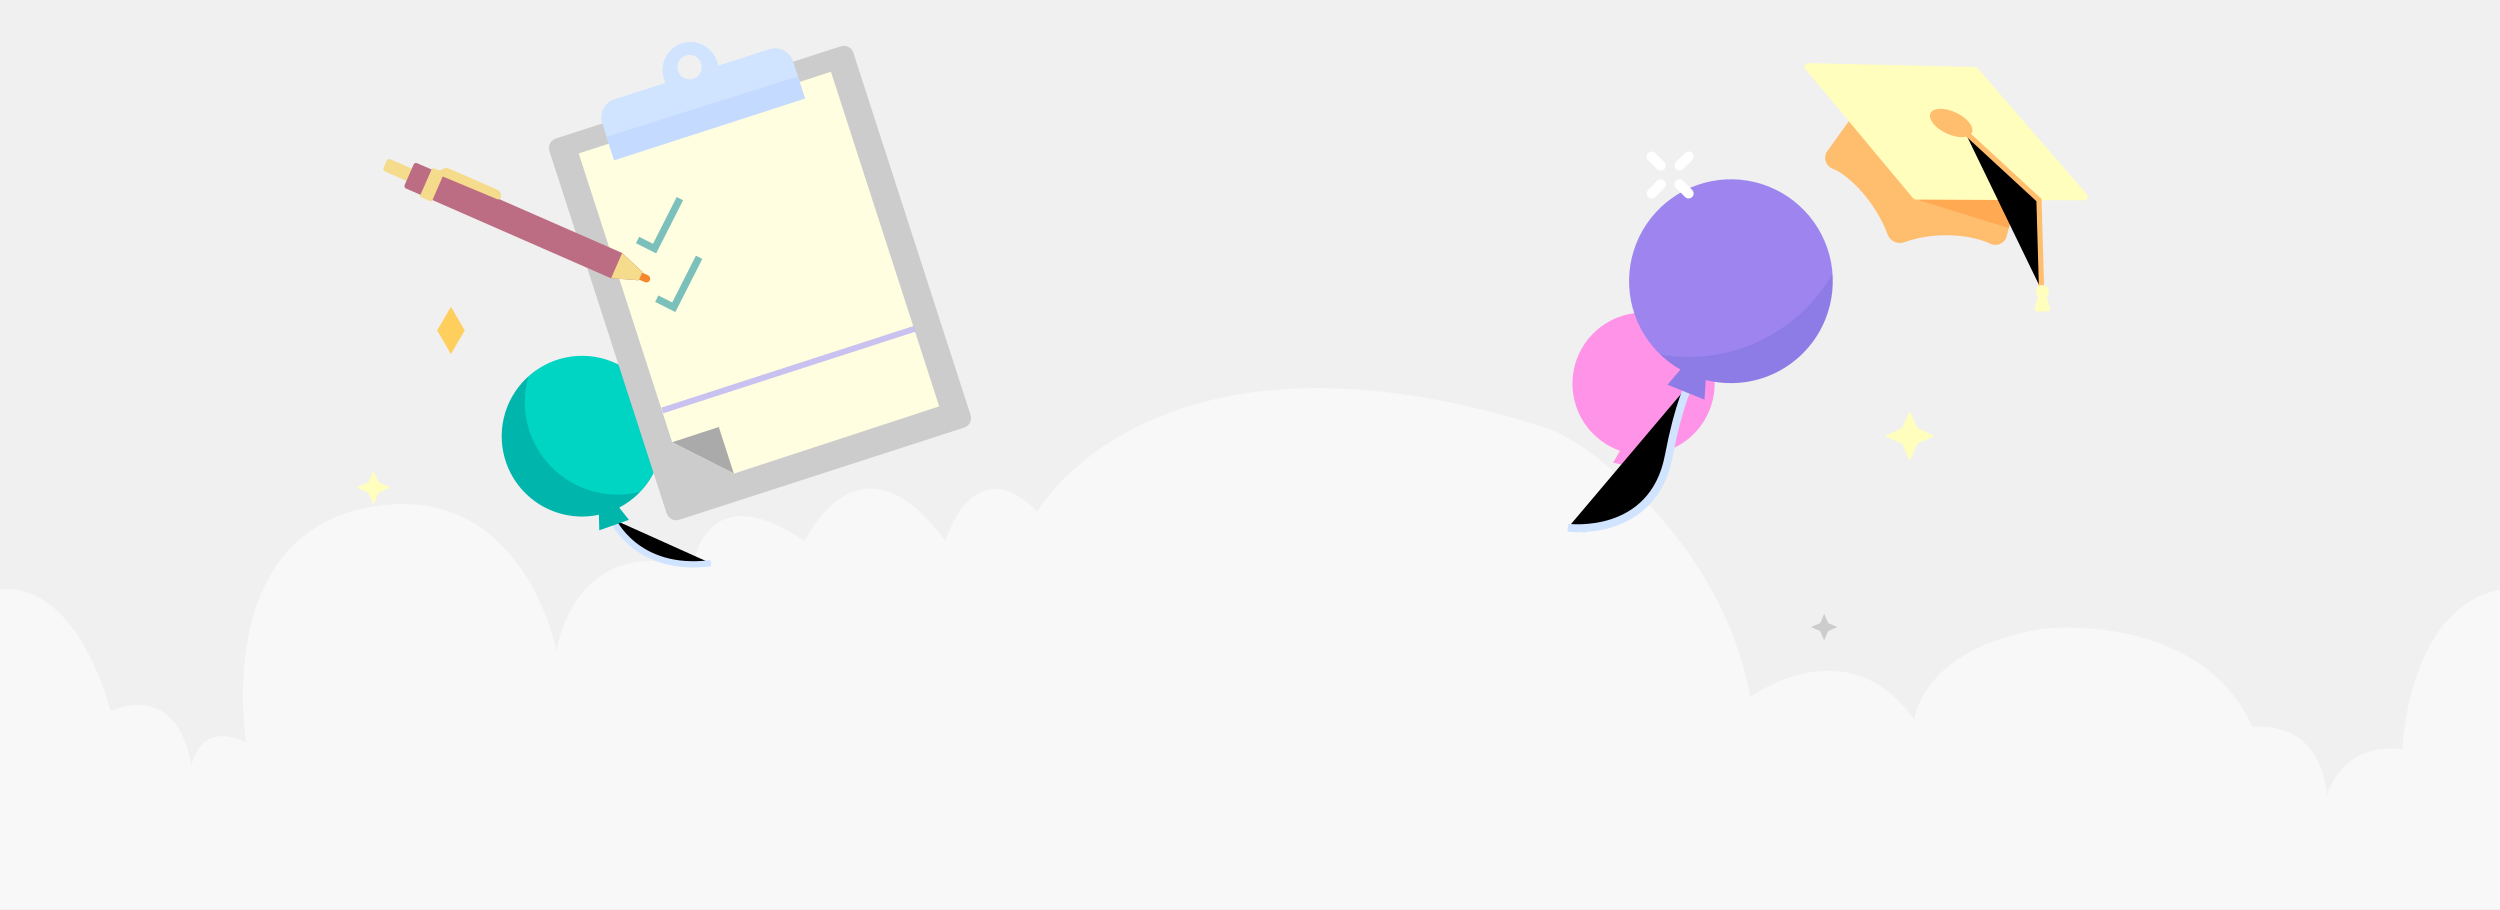
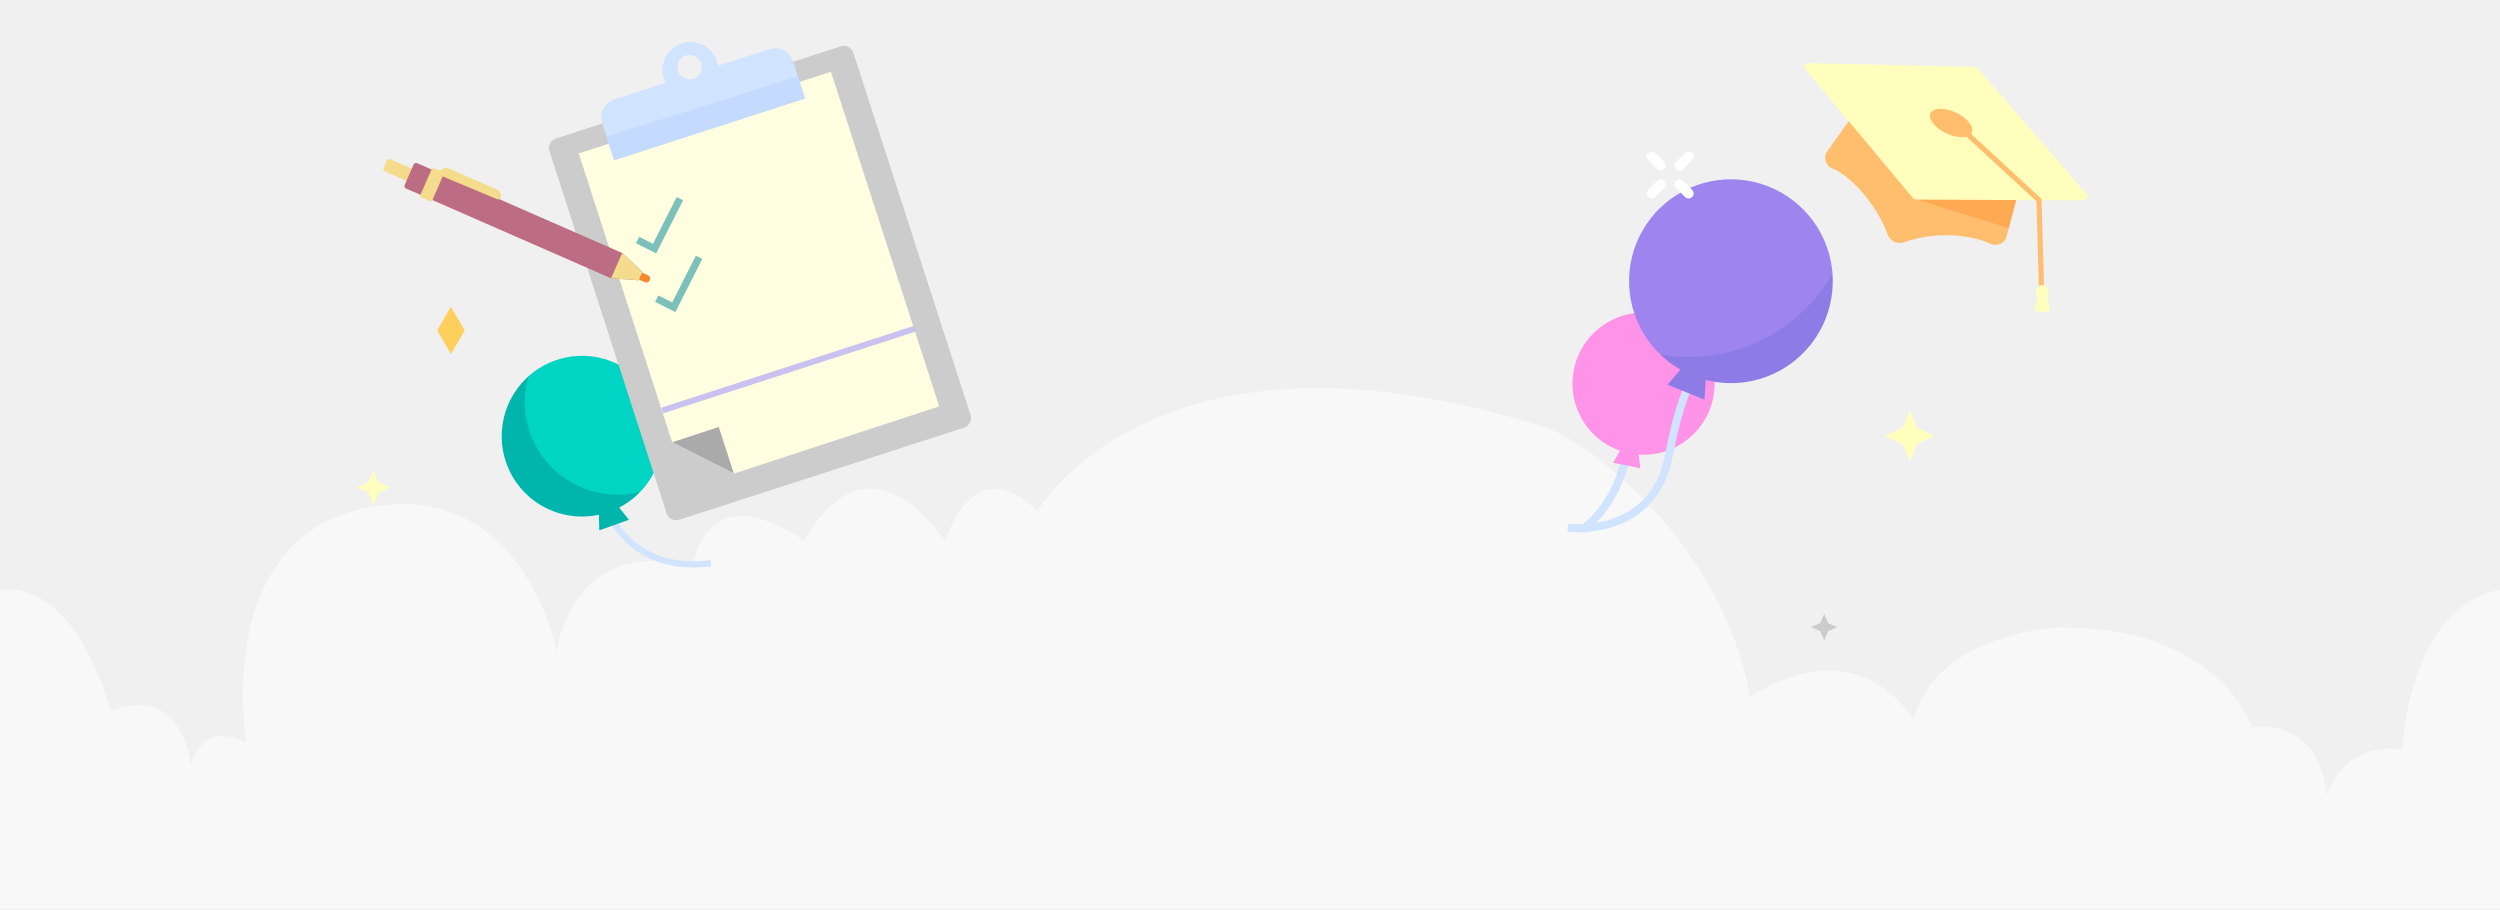
<svg xmlns="http://www.w3.org/2000/svg" width="660" height="240" viewBox="0 0 660 240">
  <path fill="#fff" opacity="0.5" d="M 634.2,197.85 C 618,195.7 614.32,210 614.32,210 c -2.06,-21 -19.59,-18 -19.59,-18 -14.14,-31 -55.39,-26 -55.39,-26 -32,5 -34,24 -34,24 -17.53,-25 -43.31,-6 -43.31,-6 -7.22,-41 -43.34,-67.72 -53.62,-71 C 305,80 273.85,135 273.85,135 c -17,-17 -24.29,7.83 -24.29,7.83 -22.7,-31.18 -37.12,0 -37.12,0 -26.83,-18.18 -29.56,7 -29.56,7 -31.65,-9.23 -35.95,22 -35.95,22 0,0 -8.72,-45.83 -49.93,-37.83 -41.21,8 -32,62 -32,62 -12.37,-6 -14.44,6 -14.44,6 C 46.44,179 29.24,187.71 29.24,187.71 18.58,151 0,155.7 0,155.7 V 240 h 660 v -84.3 c -24.45,4.7 -25.8,42.15 -25.8,42.15 z" />
  <path fill-rule="evenodd" clip-rule="evenodd" d="M480.53 164.5L478.19 165.5C478.177 165.5 478.164 165.505 478.155 165.515C478.145 165.524 478.14 165.537 478.14 165.55C478.14 165.563 478.145 165.576 478.155 165.585C478.164 165.595 478.177 165.6 478.19 165.6L480.53 166.6L481.53 168.95C481.535 168.958 481.543 168.965 481.552 168.97C481.56 168.974 481.57 168.977 481.58 168.977C481.59 168.977 481.6 168.974 481.608 168.97C481.617 168.965 481.624 168.958 481.63 168.95L482.63 166.6L484.97 165.6C484.983 165.6 484.996 165.595 485.005 165.585C485.015 165.576 485.02 165.563 485.02 165.55C485.02 165.537 485.015 165.524 485.005 165.515C484.996 165.505 484.983 165.5 484.97 165.5L482.63 164.5L481.63 162.16C481.624 162.152 481.617 162.145 481.608 162.14C481.6 162.136 481.59 162.133 481.58 162.133C481.57 162.133 481.56 162.136 481.552 162.14C481.543 162.145 481.535 162.152 481.53 162.16L480.53 164.5C480.53 164.5 480.54 164.5 480.53 164.5Z" fill="#CCCCCC" />
  <path d="M525.39 64.33C521.53 62.4 511.99 60.66 502.71 63.95C501.866 64.258 500.935 64.221 500.119 63.846C499.303 63.472 498.667 62.79 498.35 61.95C495.18 53.3 488.06 46.15 483.82 44.55C483.419 44.394 483.055 44.157 482.75 43.854C482.445 43.55 482.206 43.188 482.047 42.788C481.889 42.388 481.814 41.96 481.829 41.53C481.843 41.101 481.945 40.678 482.13 40.29L489.64 29.82L533 50.2L529.63 62.85C529.454 63.23 529.203 63.57 528.892 63.851C528.582 64.132 528.218 64.348 527.823 64.486C527.427 64.624 527.008 64.682 526.591 64.655C526.173 64.628 525.764 64.517 525.39 64.33Z" fill="#FFBE6E" />
  <g style="mix-blend-mode:multiply" opacity="0.43">
    <path d="M530.31 60.21L506 52.67L532.98 50.2L530.31 60.21Z" fill="#FFBE6E" />
  </g>
  <path d="M521.2 17.67L477.57 16.67C477.356 16.632 477.135 16.666 476.942 16.764C476.748 16.863 476.592 17.023 476.497 17.218C476.402 17.414 476.374 17.635 476.416 17.848C476.458 18.061 476.568 18.255 476.73 18.4L504.93 52.19C505.062 52.346 505.225 52.471 505.41 52.557C505.595 52.644 505.796 52.689 506 52.69L550 52.89C550.215 52.923 550.435 52.885 550.627 52.782C550.818 52.678 550.971 52.515 551.061 52.317C551.152 52.119 551.175 51.897 551.128 51.685C551.081 51.472 550.966 51.281 550.8 51.14L522.21 18.14C522.081 17.999 521.925 17.885 521.752 17.804C521.579 17.724 521.391 17.678 521.2 17.67Z" fill="#FFFEBD" />
  <path d="M520.561 35.034C521.269 33.53 519.4 31.161 516.386 29.743C513.373 28.325 510.356 28.395 509.649 29.899C508.941 31.403 510.81 33.772 513.823 35.19C516.836 36.608 519.853 36.538 520.561 35.034Z" fill="#FFBE6E" />
-   <path d="M518.68 34.73L538.29 52.82L538.98 76.62" stroke="#FFBE6E" stroke-width="1.37" stroke-miterlimit="10" />
+   <path d="M518.68 34.73L538.29 52.82L538.98 76.62" fill="none" stroke="#FFBE6E" stroke-width="1.37" stroke-miterlimit="10" />
  <path d="M541.21 81.32L540.36 78.22C540.529 78.061 540.663 77.868 540.754 77.655C540.845 77.442 540.891 77.212 540.89 76.98C540.893 76.694 540.825 76.411 540.692 76.157C540.558 75.904 540.363 75.688 540.125 75.529C539.887 75.37 539.613 75.273 539.328 75.247C539.042 75.22 538.755 75.266 538.492 75.379C538.229 75.492 537.998 75.669 537.82 75.893C537.643 76.118 537.524 76.384 537.475 76.666C537.426 76.948 537.449 77.238 537.54 77.51C537.632 77.781 537.79 78.025 538 78.22L537.15 81.32C537.121 81.428 537.117 81.541 537.138 81.65C537.16 81.76 537.206 81.863 537.274 81.952C537.341 82.041 537.429 82.113 537.528 82.163C537.628 82.213 537.738 82.239 537.85 82.24H540.54C540.649 82.235 540.756 82.205 540.852 82.153C540.948 82.102 541.031 82.029 541.095 81.941C541.16 81.852 541.203 81.751 541.223 81.643C541.243 81.536 541.239 81.425 541.21 81.32Z" fill="#FFFEBD" />
  <path d="M97.25 127.35L94.32 128.65C94.31 128.656 94.301 128.665 94.295 128.676C94.289 128.686 94.286 128.698 94.286 128.71C94.286 128.722 94.289 128.734 94.295 128.744C94.301 128.755 94.31 128.764 94.32 128.77L97.25 130.07L98.55 133C98.556 133.01 98.565 133.019 98.576 133.025C98.586 133.031 98.598 133.034 98.61 133.034C98.622 133.034 98.634 133.031 98.644 133.025C98.655 133.019 98.664 133.01 98.67 133L99.97 130.07L102.9 128.77C102.91 128.764 102.919 128.755 102.925 128.744C102.931 128.734 102.934 128.722 102.934 128.71C102.934 128.698 102.931 128.686 102.925 128.676C102.919 128.665 102.91 128.656 102.9 128.65L99.97 127.35L98.67 124.42C98.664 124.41 98.655 124.401 98.644 124.395C98.634 124.389 98.622 124.386 98.61 124.386C98.598 124.386 98.586 124.389 98.576 124.395C98.565 124.401 98.556 124.41 98.55 124.42L97.25 127.35Z" fill="#FFFEBD" />
  <path d="M115.46 87.14C115.44 87.166 115.43 87.198 115.43 87.23C115.43 87.263 115.44 87.294 115.46 87.32L119 93.4C119 93.48 119.08 93.48 119.1 93.4L122.64 87.32C122.663 87.296 122.676 87.264 122.676 87.23C122.676 87.197 122.663 87.164 122.64 87.14L119.1 81.06C119.1 80.98 119.02 80.98 119 81.06L115.46 87.14Z" fill="#FFCF5E" />
-   <path d="M161.65 137C161.65 137 167.82 151.21 187.65 148.69" stroke="#D0E3FF" stroke-width="1.65" stroke-miterlimit="10" />
+   <path d="M161.65 137C161.65 137 167.82 151.21 187.65 148.69" fill="none" stroke="#D0E3FF" stroke-width="1.65" stroke-miterlimit="10" />
  <path d="M133.7 122.36C132.319 118.524 132.072 114.371 132.988 110.398C133.905 106.425 135.946 102.8 138.868 99.956C141.79 97.112 145.469 95.17 149.465 94.361C153.462 93.553 157.606 93.912 161.404 95.397C165.201 96.881 168.491 99.427 170.88 102.732C173.269 106.036 174.656 109.958 174.875 114.03C175.094 118.101 174.135 122.149 172.115 125.691C170.094 129.232 167.096 132.117 163.48 134L166.03 137.23L158.21 140L158.11 135.89C153.093 136.972 147.853 136.196 143.364 133.708C138.875 131.22 135.442 127.188 133.7 122.36Z" fill="#00B5AB" />
  <g style="mix-blend-mode:overlay" opacity="0.44">
    <path d="M146.46 95.19C150.967 93.558 155.894 93.501 160.437 95.028C164.98 96.556 168.872 99.578 171.476 103.602C174.081 107.626 175.245 112.414 174.779 117.184C174.313 121.955 172.244 126.426 168.91 129.87C166.675 130.431 164.372 130.67 162.07 130.58C155.583 130.33 149.461 127.514 145.05 122.751C140.639 117.987 138.301 111.667 138.55 105.18C138.641 103.199 138.977 101.238 139.55 99.34C141.568 97.529 143.913 96.121 146.46 95.19Z" fill="#83F9D4" />
  </g>
-   <path d="M429.08 121.37C429.08 121.37 426.85 133.37 417.53 139.88" stroke="#D0E3FF" stroke-width="2.09" stroke-miterlimit="10" />
+   <path d="M429.08 121.37C429.08 121.37 426.85 133.37 417.53 139.88" fill="none" stroke="#D0E3FF" stroke-width="2.09" stroke-miterlimit="10" />
  <path fill-rule="evenodd" clip-rule="evenodd" d="M452.27 105.11C453.004 101.579 452.706 97.911 451.41 94.545C450.114 91.179 447.877 88.258 444.964 86.131C442.052 84.004 438.588 82.76 434.987 82.55C431.387 82.34 427.802 83.171 424.662 84.945C421.521 86.719 418.959 89.36 417.28 92.552C415.601 95.745 414.878 99.353 415.196 102.945C415.515 106.538 416.862 109.963 419.075 112.81C421.289 115.657 424.277 117.806 427.68 119L425.86 122.15L433.05 123.62L432.62 120.01C437.143 120.32 441.625 118.981 445.237 116.242C448.849 113.503 451.348 109.549 452.27 105.11Z" fill="#FF93E7" />
-   <path d="M452.05 94.23C452.05 94.23 445.65 93.64 440.57 120.33C436.39 142.25 413.92 139.33 413.92 139.33" stroke="#D0E3FF" stroke-width="2.09" stroke-miterlimit="10" />
+   <path d="M452.05 94.23C452.05 94.23 445.65 93.64 440.57 120.33C436.39 142.25 413.92 139.33 413.92 139.33" fill="none" stroke="#D0E3FF" stroke-width="2.09" stroke-miterlimit="10" />
  <path fill-rule="evenodd" clip-rule="evenodd" d="M481.88 84.34C483.823 79.554 484.346 74.31 483.388 69.234C482.429 64.158 480.029 59.466 476.474 55.719C472.919 51.971 468.36 49.327 463.342 48.102C458.324 46.877 453.059 47.123 448.177 48.812C443.295 50.5 439.003 53.558 435.814 57.621C432.624 61.684 430.672 66.58 430.192 71.723C429.711 76.866 430.722 82.038 433.103 86.622C435.484 91.206 439.136 95.007 443.62 97.57L440.23 101.57L449.99 105.52L450.31 100.31C456.614 101.922 463.288 101.191 469.094 98.254C474.9 95.317 479.443 90.373 481.88 84.34Z" fill="#8D7CE6" />
  <g style="mix-blend-mode:overlay" opacity="0.35">
    <path fill-rule="evenodd" clip-rule="evenodd" d="M483.77 72.27C483.454 67.921 482.085 63.714 479.781 60.012C477.477 56.309 474.308 53.223 470.545 51.019C466.783 48.814 462.541 47.557 458.185 47.357C453.829 47.157 449.49 48.019 445.541 49.869C441.593 51.719 438.154 54.502 435.52 57.977C432.886 61.453 431.137 65.516 430.423 69.818C429.71 74.12 430.053 78.531 431.423 82.67C432.794 86.81 435.15 90.554 438.29 93.58C447.141 95.123 456.253 93.906 464.389 90.093C472.525 86.281 479.291 80.059 483.77 72.27Z" fill="#B699FF" />
  </g>
  <path d="M221.935 12.232L146.771 36.553C145.368 37.007 144.599 38.512 145.053 39.915L175.98 135.496C176.434 136.899 177.939 137.668 179.342 137.214L254.506 112.894C255.909 112.44 256.678 110.934 256.224 109.531L225.297 13.95C224.843 12.547 223.338 11.778 221.935 12.232Z" fill="#CCCCCC" />
  <path d="M247.95 107.28L181.44 129.06L152.78 40.5L219.37 18.95L247.95 107.28Z" fill="#FFFEE0" />
  <path opacity="0.5" d="M174.84 108.36L241.42 86.81" stroke="#9385FF" stroke-width="1.58" stroke-miterlimit="10" />
  <path fill-rule="evenodd" clip-rule="evenodd" d="M189.76 112.72L177.42 116.76L193.74 125.03L189.76 112.72Z" fill="#AAAAAA" />
  <path fill-rule="evenodd" clip-rule="evenodd" d="M177.42 116.76L193.74 125.03L180.43 131.47L177.42 116.76Z" fill="#CCCCCC" />
  <path d="M180.33 52.87L178.65 52.02L172.39 64.37L168.74 62.52L167.89 64.2L173.22 66.9L180.33 52.87Z" fill="#7BC0BB" />
  <path d="M185.41 68.35L183.72 67.5L177.46 79.85L173.81 78L172.96 79.69L178.29 82.39L185.41 68.35Z" fill="#7BC0BB" />
  <path d="M203.05 13L189.65 17.33L189.4 16.57C189.144 15.601 188.693 14.695 188.074 13.907C187.456 13.118 186.683 12.464 185.804 11.985C184.924 11.505 183.956 11.209 182.958 11.117C181.961 11.024 180.955 11.135 180.002 11.444C179.049 11.753 178.168 12.253 177.415 12.914C176.662 13.575 176.051 14.382 175.621 15.287C175.19 16.192 174.948 17.174 174.91 18.176C174.872 19.177 175.039 20.175 175.4 21.11L175.65 21.87L162.25 26.21C161.614 26.408 161.024 26.732 160.515 27.161C160.005 27.591 159.587 28.118 159.284 28.711C158.982 29.305 158.8 29.952 158.752 30.617C158.703 31.281 158.787 31.949 159 32.58L162.13 42.3L212.53 26L209.4 16.28C209.205 15.644 208.884 15.053 208.457 14.542C208.031 14.031 207.506 13.61 206.915 13.305C206.323 12.999 205.677 12.815 205.013 12.763C204.349 12.71 203.682 12.791 203.05 13ZM183.05 20.78C182.444 20.976 181.794 20.988 181.181 20.815C180.569 20.642 180.021 20.291 179.608 19.806C179.195 19.322 178.935 18.726 178.86 18.094C178.786 17.461 178.9 16.821 179.189 16.254C179.479 15.687 179.929 15.218 180.485 14.907C181.04 14.596 181.676 14.457 182.31 14.507C182.945 14.556 183.551 14.793 184.051 15.187C184.551 15.581 184.923 16.115 185.12 16.72C185.254 17.128 185.306 17.558 185.272 17.986C185.238 18.414 185.119 18.83 184.921 19.211C184.724 19.592 184.452 19.93 184.122 20.205C183.792 20.479 183.411 20.685 183 20.81L183.05 20.78Z" fill="#D0E3FF" />
  <path d="M162.12 42.3L212.53 25.99L210.59 20.18L160.13 36.1L162.12 42.3Z" fill="#C4DBFF" />
  <path d="M170.248 74.49L168.104 73.551L168.907 71.719L171.05 72.658C171.293 72.764 171.484 72.963 171.58 73.21C171.677 73.457 171.671 73.732 171.565 73.975C171.459 74.218 171.26 74.409 171.013 74.505C170.766 74.602 170.491 74.596 170.248 74.49Z" fill="#F5872C" />
  <path d="M101.275 44.209L102.029 42.487C102.116 42.287 102.279 42.131 102.482 42.052C102.684 41.973 102.91 41.977 103.109 42.064L111.591 45.779L110.175 49.013L101.702 45.302C101.501 45.214 101.342 45.049 101.262 44.844C101.182 44.639 101.187 44.41 101.275 44.209Z" fill="#F5DB8C" />
  <path d="M164.25 66.79L169.6 71.79L168.65 74L161.33 73.48L107.17 49.76C107.006 49.688 106.878 49.553 106.812 49.387C106.747 49.22 106.749 49.035 106.82 48.87L109.2 43.42C109.274 43.255 109.41 43.127 109.579 43.061C109.747 42.996 109.934 42.999 110.1 43.07L164.25 66.79Z" fill="#BC6D83" />
  <path d="M132.13 52.28C132.305 51.869 132.31 51.405 132.145 50.989C131.981 50.574 131.659 50.24 131.25 50.06L118.38 44.43C118.126 44.318 117.845 44.283 117.571 44.329C117.297 44.376 117.043 44.501 116.84 44.69C116.69 44.82 116.507 44.906 116.311 44.938C116.115 44.969 115.913 44.946 115.73 44.87L114.56 44.46C114.506 44.435 114.447 44.421 114.387 44.419C114.327 44.417 114.268 44.428 114.212 44.449C114.156 44.47 114.105 44.503 114.062 44.544C114.018 44.586 113.984 44.635 113.96 44.69L110.96 51.5C110.935 51.554 110.921 51.613 110.919 51.673C110.918 51.733 110.928 51.792 110.949 51.848C110.97 51.904 111.003 51.955 111.044 51.998C111.086 52.042 111.135 52.076 111.19 52.1L113.55 53.1C113.605 53.125 113.664 53.138 113.725 53.139C113.785 53.14 113.845 53.129 113.901 53.107C113.957 53.085 114.008 53.051 114.05 53.009C114.093 52.966 114.127 52.916 114.15 52.86L116.87 46.59L131.26 52.59C131.338 52.626 131.422 52.646 131.508 52.648C131.593 52.65 131.679 52.635 131.758 52.603C131.838 52.571 131.91 52.523 131.97 52.463C132.031 52.402 132.078 52.33 132.11 52.25L132.13 52.28Z" fill="#F5DB8C" />
  <path d="M164.25 66.79L169.6 71.82L168.65 73.99L161.33 73.47L164.25 66.79Z" fill="#F5DB8C" />
  <path d="M506.17 113L504.24 108.68C504.232 108.663 504.219 108.649 504.203 108.639C504.187 108.629 504.169 108.624 504.15 108.624C504.131 108.624 504.113 108.629 504.097 108.639C504.081 108.649 504.068 108.663 504.06 108.68L502.14 113C502.129 113.021 502.111 113.039 502.09 113.05L497.77 115C497.753 115.008 497.739 115.021 497.729 115.037C497.719 115.053 497.714 115.071 497.714 115.09C497.714 115.109 497.719 115.127 497.729 115.143C497.739 115.159 497.753 115.172 497.77 115.18L502.09 117.11C502.102 117.114 502.112 117.121 502.121 117.129C502.129 117.138 502.136 117.148 502.14 117.16L504.06 121.48C504.068 121.497 504.081 121.511 504.097 121.521C504.113 121.531 504.131 121.536 504.15 121.536C504.169 121.536 504.187 121.531 504.203 121.521C504.219 121.511 504.232 121.497 504.24 121.48L506.17 117.16C506.172 117.147 506.178 117.136 506.187 117.127C506.196 117.118 506.207 117.112 506.22 117.11L510.54 115.18C510.557 115.172 510.571 115.159 510.581 115.143C510.591 115.127 510.596 115.109 510.596 115.09C510.596 115.071 510.591 115.053 510.581 115.037C510.571 115.021 510.557 115.008 510.54 115L506.22 113C506.204 113.005 506.186 113.005 506.17 113Z" fill="#FFFEBD" />
  <path d="M446.732 42.264C447.251 41.745 447.251 40.903 446.732 40.383C446.212 39.864 445.37 39.864 444.851 40.383L442.461 42.773C441.942 43.293 441.942 44.135 442.461 44.654C442.98 45.174 443.822 45.174 444.342 44.654L446.732 42.264Z" fill="white" />
  <path d="M439.384 49.621C439.904 49.102 439.904 48.26 439.384 47.74C438.865 47.221 438.023 47.221 437.504 47.74L435.113 50.13C434.594 50.65 434.594 51.492 435.113 52.011C435.633 52.531 436.475 52.531 436.994 52.011L439.384 49.621Z" fill="white" />
  <path d="M444.849 52.005C445.368 52.524 446.21 52.524 446.729 52.005C447.249 51.485 447.249 50.643 446.729 50.124L444.339 47.734C443.82 47.214 442.978 47.214 442.459 47.734C441.939 48.253 441.939 49.095 442.459 49.615L444.849 52.005Z" fill="white" />
  <path d="M437.496 44.672C438.015 45.191 438.857 45.191 439.377 44.672C439.896 44.152 439.896 43.31 439.377 42.791L436.987 40.401C436.467 39.881 435.625 39.881 435.106 40.401C434.586 40.92 434.587 41.762 435.106 42.282L437.496 44.672Z" fill="white" />
</svg>
